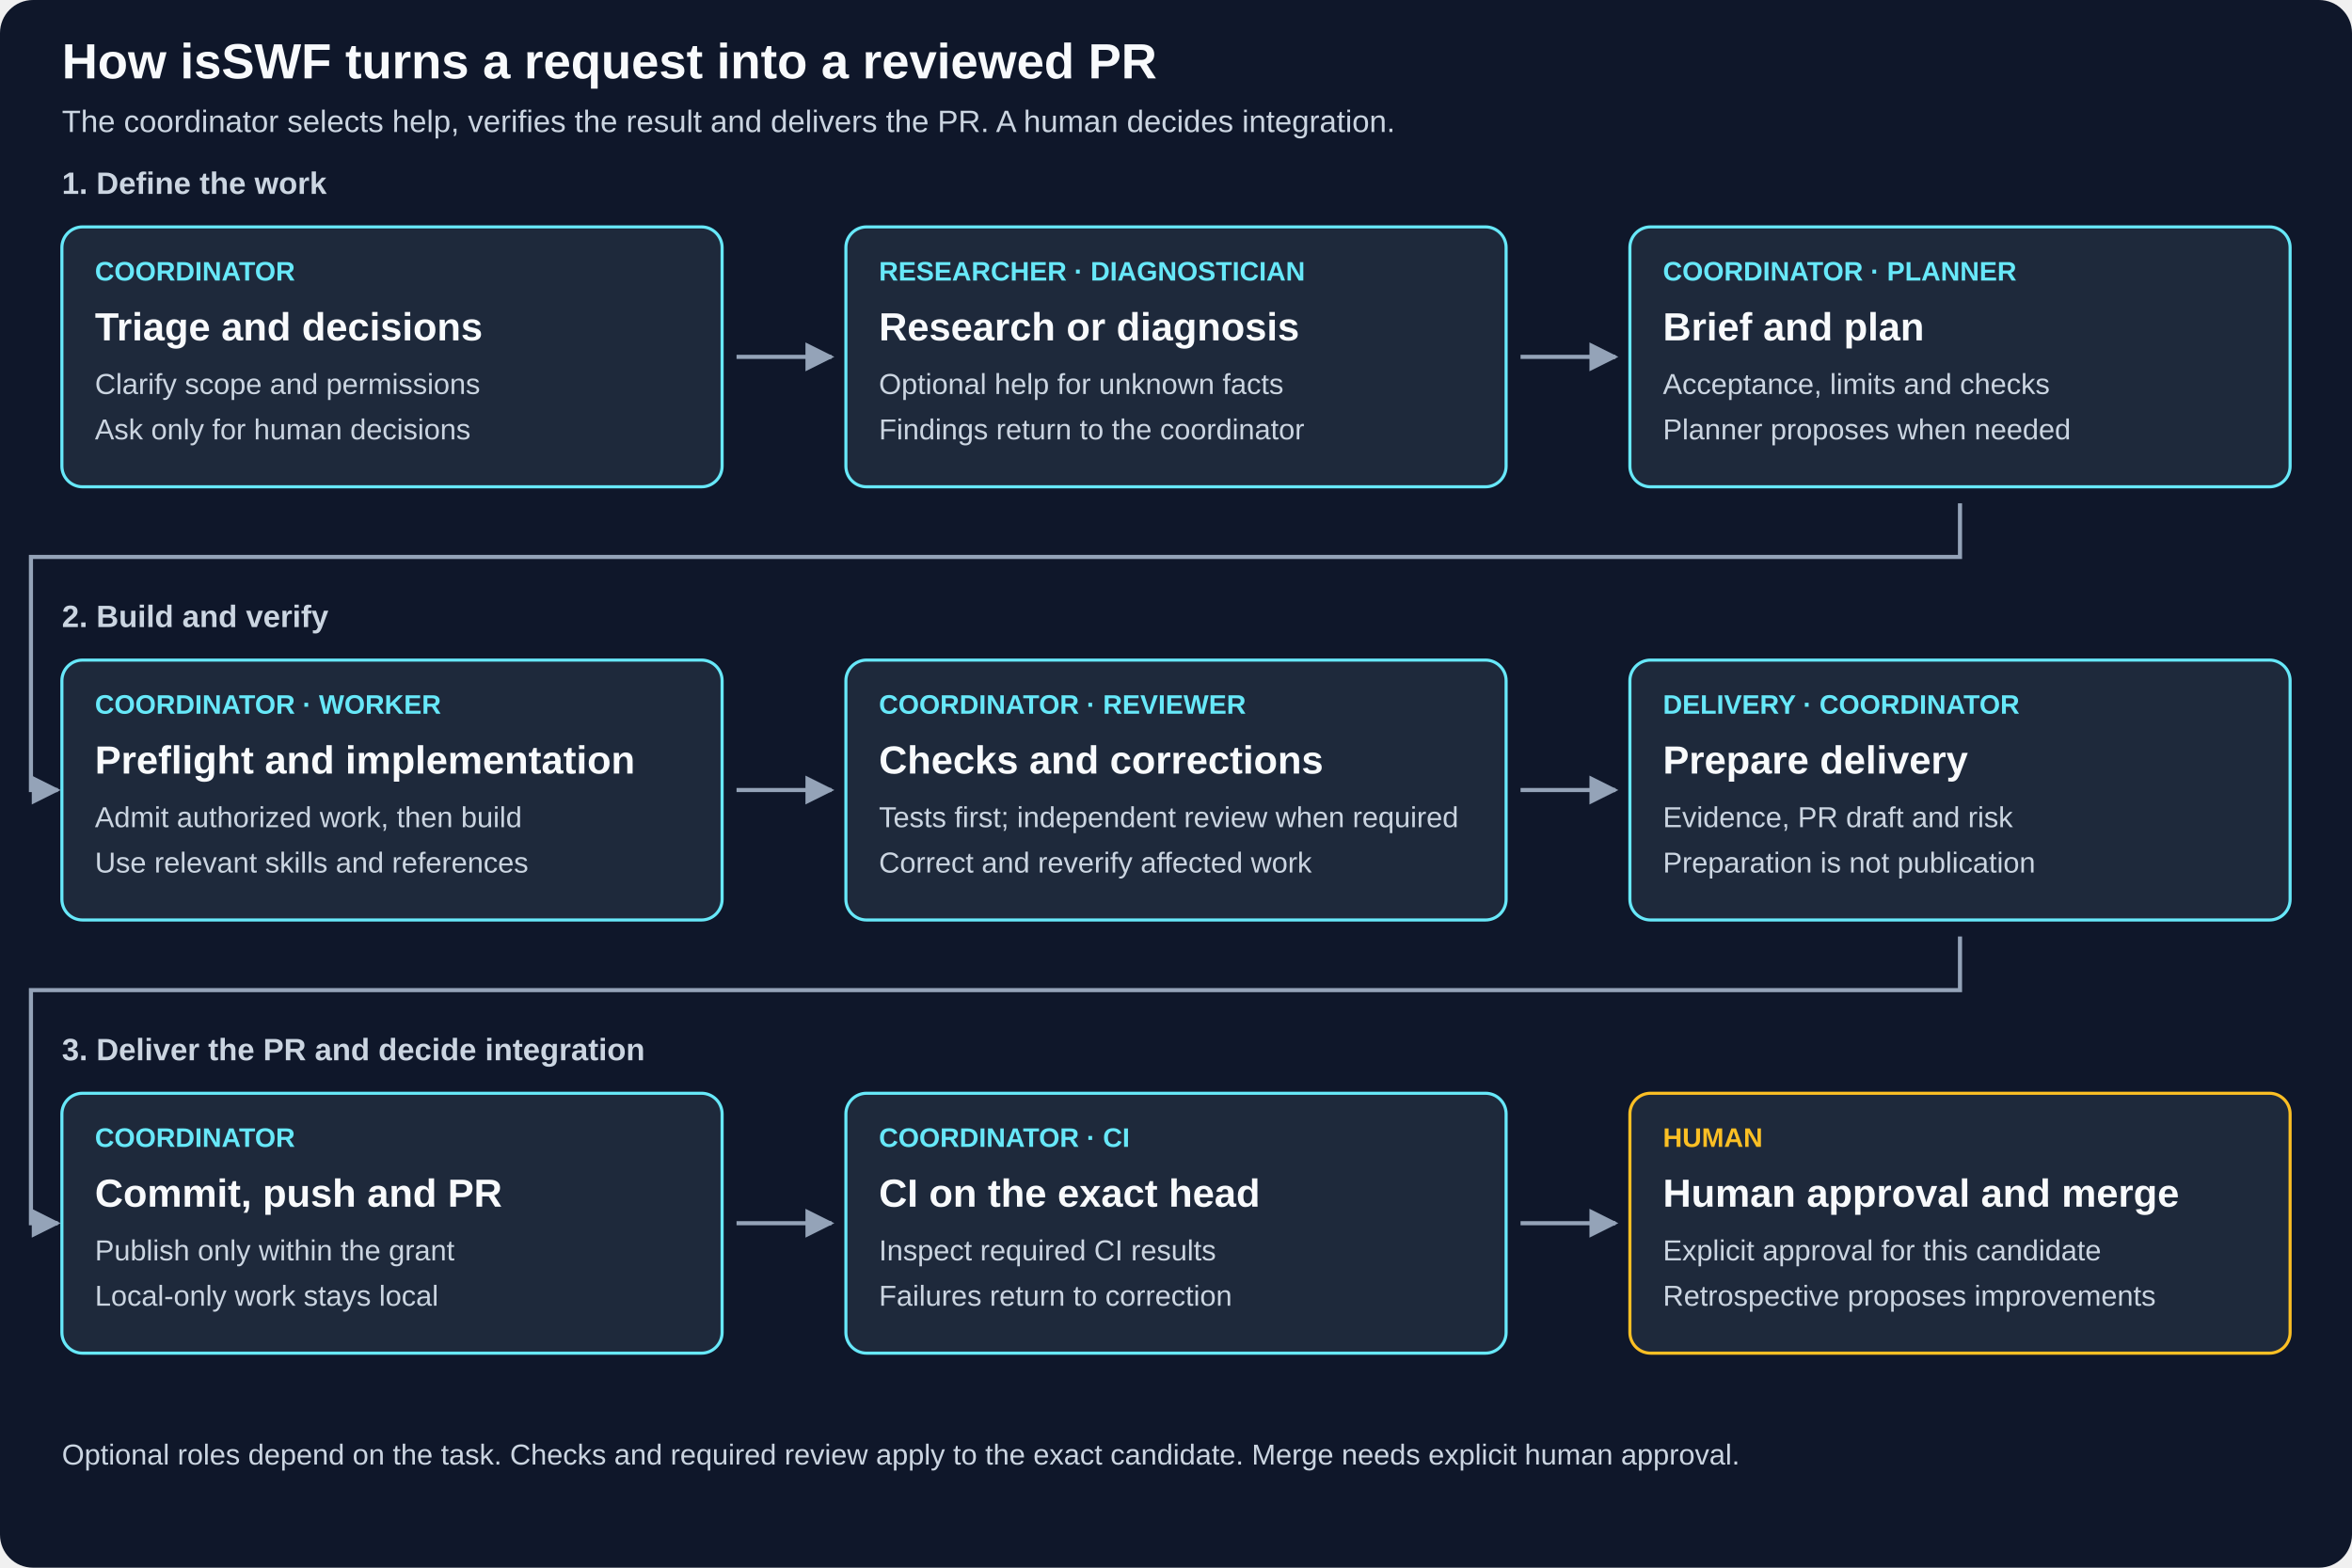
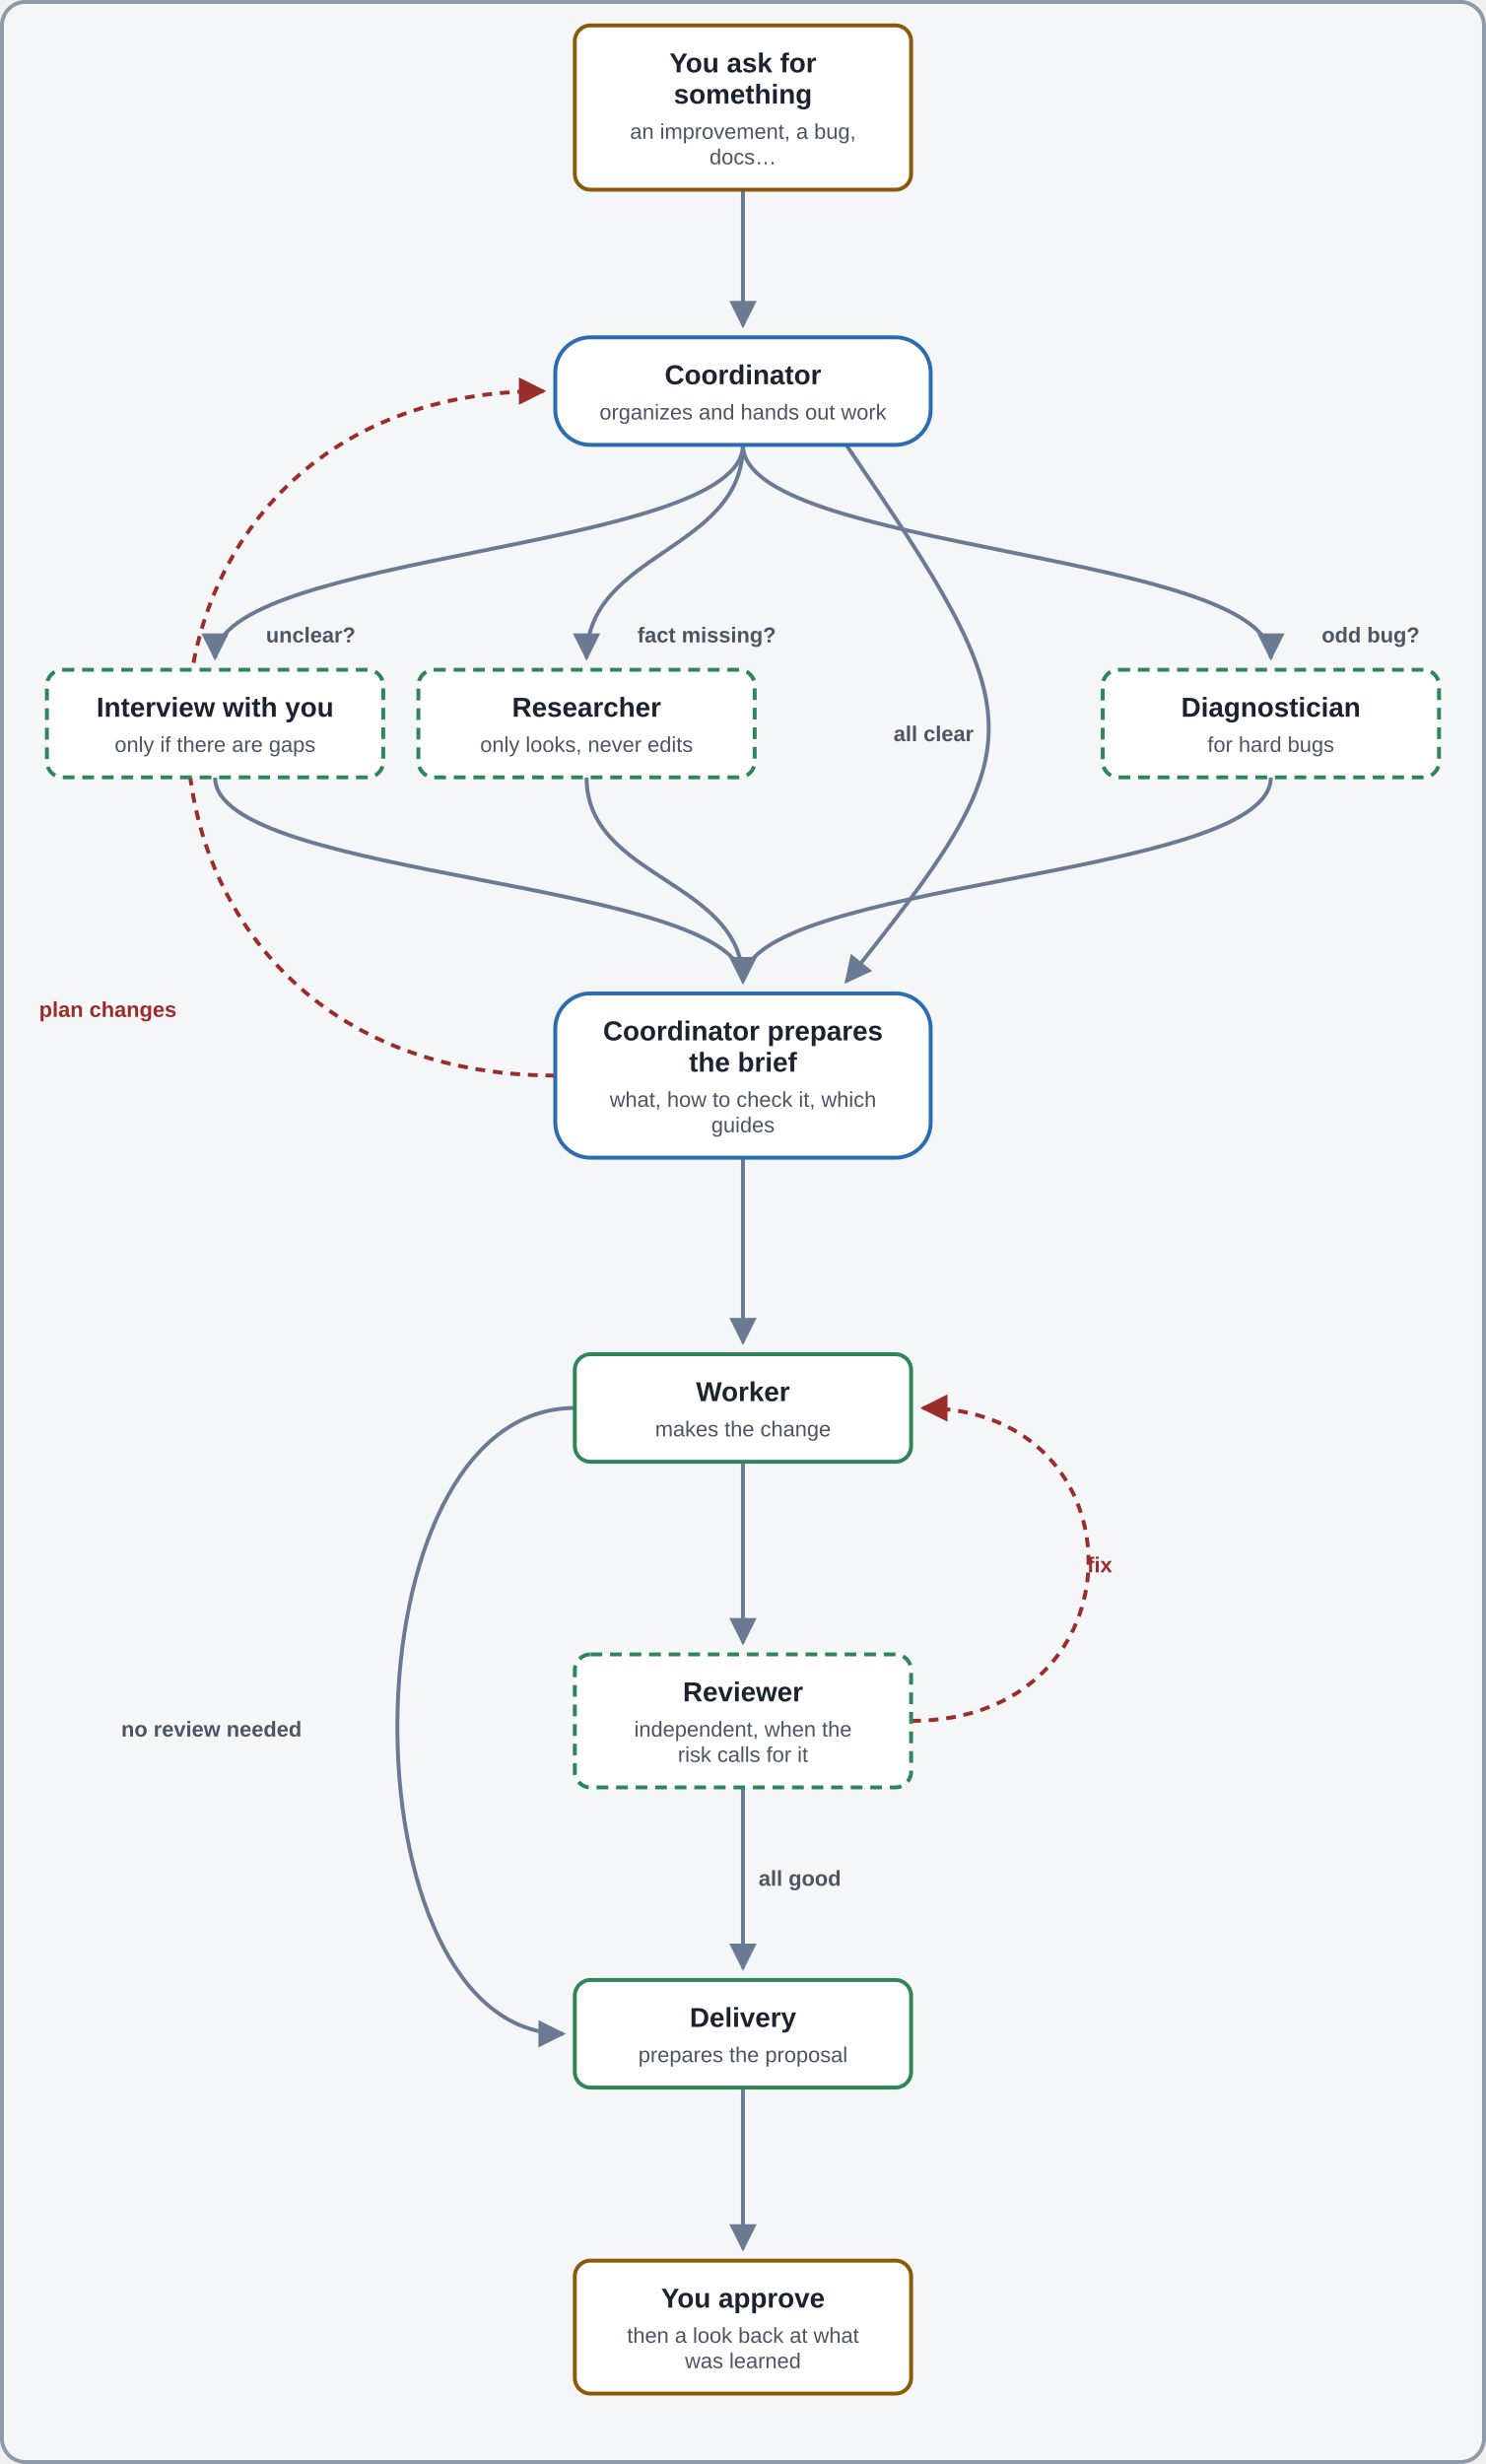
- <svg xmlns="http://www.w3.org/2000/svg" width="1140" height="760" viewBox="0 0 1140 760" role="img" aria-labelledby="title description" xml:lang="en">
+ <svg xmlns="http://www.w3.org/2000/svg" width="760" height="1260" viewBox="0 0 760 1260" role="img" aria-labelledby="t d" xml:lang="en">
  <defs>
-     <marker id="arrow" viewBox="0 0 10 10" refX="9" refY="5" markerWidth="7" markerHeight="7" orient="auto-start-reverse">
-       <path d="M0 0L10 5L0 10Z" fill="#94a3b8" />
+     <marker id="a" viewBox="0 0 10 10" refX="9" refY="5" markerWidth="7" markerHeight="7" orient="auto">
+       <path d="M0,0 L10,5 L0,10z" fill="#6b7a93" />
+     </marker>
+     <marker id="al" viewBox="0 0 10 10" refX="9" refY="5" markerWidth="7" markerHeight="7" orient="auto">
+       <path d="M0,0 L10,5 L0,10z" fill="#9b2c2c" />
    </marker>
  </defs>
-   <rect width="1140" height="760" rx="16" fill="#0f172a" />
+   <rect x="1" y="1" width="758" height="1258" rx="12" fill="#f5f6f8" stroke="#8e99aa" stroke-width="2" />
  <g font-family="Arial, Helvetica, sans-serif">
-     <text x="30" y="38" fill="#f8fafc" font-size="24" font-weight="700">How isSWF turns a request into a reviewed PR</text>
-     <text x="30" y="64" fill="#cbd5e1" font-size="15">The coordinator selects help, verifies the result and delivers the PR. A human decides integration.</text>
-     <text x="30" y="94" fill="#cbd5e1" font-size="15" font-weight="700">1. Define the work</text>
-     <rect x="30" y="110" width="320" height="126" rx="10" fill="#1e293b" stroke="#67e8f9" stroke-width="1.5" />
-     <text x="46" y="136" fill="#67e8f9" font-size="13" font-weight="700">COORDINATOR</text>
-     <text x="46" y="165" fill="#f8fafc" font-size="19" font-weight="700">Triage and decisions</text>
-     <text x="46" y="191" fill="#cbd5e1" font-size="14">Clarify scope and permissions</text>
-     <text x="46" y="213" fill="#cbd5e1" font-size="14">Ask only for human decisions</text>
-     <path d="M357 173H403" fill="none" stroke="#94a3b8" stroke-width="2" marker-end="url(#arrow)" />
-     <rect x="410" y="110" width="320" height="126" rx="10" fill="#1e293b" stroke="#67e8f9" stroke-width="1.5" />
-     <text x="426" y="136" fill="#67e8f9" font-size="13" font-weight="700">RESEARCHER · DIAGNOSTICIAN</text>
-     <text x="426" y="165" fill="#f8fafc" font-size="19" font-weight="700">Research or diagnosis</text>
-     <text x="426" y="191" fill="#cbd5e1" font-size="14">Optional help for unknown facts</text>
-     <text x="426" y="213" fill="#cbd5e1" font-size="14">Findings return to the coordinator</text>
-     <path d="M737 173H783" fill="none" stroke="#94a3b8" stroke-width="2" marker-end="url(#arrow)" />
-     <rect x="790" y="110" width="320" height="126" rx="10" fill="#1e293b" stroke="#67e8f9" stroke-width="1.5" />
-     <text x="806" y="136" fill="#67e8f9" font-size="13" font-weight="700">COORDINATOR · PLANNER</text>
-     <text x="806" y="165" fill="#f8fafc" font-size="19" font-weight="700">Brief and plan</text>
-     <text x="806" y="191" fill="#cbd5e1" font-size="14">Acceptance, limits and checks</text>
-     <text x="806" y="213" fill="#cbd5e1" font-size="14">Planner proposes when needed</text>
-     <path d="M950 244V270H15V383H28" fill="none" stroke="#94a3b8" stroke-width="2" marker-end="url(#arrow)" />
-     <text x="30" y="304" fill="#cbd5e1" font-size="15" font-weight="700">2. Build and verify</text>
-     <rect x="30" y="320" width="320" height="126" rx="10" fill="#1e293b" stroke="#67e8f9" stroke-width="1.5" />
-     <text x="46" y="346" fill="#67e8f9" font-size="13" font-weight="700">COORDINATOR · WORKER</text>
-     <text x="46" y="375" fill="#f8fafc" font-size="19" font-weight="700">Preflight and implementation</text>
-     <text x="46" y="401" fill="#cbd5e1" font-size="14">Admit authorized work, then build</text>
-     <text x="46" y="423" fill="#cbd5e1" font-size="14">Use relevant skills and references</text>
-     <path d="M357 383H403" fill="none" stroke="#94a3b8" stroke-width="2" marker-end="url(#arrow)" />
-     <rect x="410" y="320" width="320" height="126" rx="10" fill="#1e293b" stroke="#67e8f9" stroke-width="1.5" />
-     <text x="426" y="346" fill="#67e8f9" font-size="13" font-weight="700">COORDINATOR · REVIEWER</text>
-     <text x="426" y="375" fill="#f8fafc" font-size="19" font-weight="700">Checks and corrections</text>
-     <text x="426" y="401" fill="#cbd5e1" font-size="14">Tests first; independent review when required</text>
-     <text x="426" y="423" fill="#cbd5e1" font-size="14">Correct and reverify affected work</text>
-     <path d="M737 383H783" fill="none" stroke="#94a3b8" stroke-width="2" marker-end="url(#arrow)" />
-     <rect x="790" y="320" width="320" height="126" rx="10" fill="#1e293b" stroke="#67e8f9" stroke-width="1.5" />
-     <text x="806" y="346" fill="#67e8f9" font-size="13" font-weight="700">DELIVERY · COORDINATOR</text>
-     <text x="806" y="375" fill="#f8fafc" font-size="19" font-weight="700">Prepare delivery</text>
-     <text x="806" y="401" fill="#cbd5e1" font-size="14">Evidence, PR draft and risk</text>
-     <text x="806" y="423" fill="#cbd5e1" font-size="14">Preparation is not publication</text>
-     <path d="M950 454V480H15V593H28" fill="none" stroke="#94a3b8" stroke-width="2" marker-end="url(#arrow)" />
-     <text x="30" y="514" fill="#cbd5e1" font-size="15" font-weight="700">3. Deliver the PR and decide integration</text>
-     <rect x="30" y="530" width="320" height="126" rx="10" fill="#1e293b" stroke="#67e8f9" stroke-width="1.5" />
-     <text x="46" y="556" fill="#67e8f9" font-size="13" font-weight="700">COORDINATOR</text>
-     <text x="46" y="585" fill="#f8fafc" font-size="19" font-weight="700">Commit, push and PR</text>
-     <text x="46" y="611" fill="#cbd5e1" font-size="14">Publish only within the grant</text>
-     <text x="46" y="633" fill="#cbd5e1" font-size="14">Local-only work stays local</text>
-     <path d="M357 593H403" fill="none" stroke="#94a3b8" stroke-width="2" marker-end="url(#arrow)" />
-     <rect x="410" y="530" width="320" height="126" rx="10" fill="#1e293b" stroke="#67e8f9" stroke-width="1.5" />
-     <text x="426" y="556" fill="#67e8f9" font-size="13" font-weight="700">COORDINATOR · CI</text>
-     <text x="426" y="585" fill="#f8fafc" font-size="19" font-weight="700">CI on the exact head</text>
-     <text x="426" y="611" fill="#cbd5e1" font-size="14">Inspect required CI results</text>
-     <text x="426" y="633" fill="#cbd5e1" font-size="14">Failures return to correction</text>
-     <path d="M737 593H783" fill="none" stroke="#94a3b8" stroke-width="2" marker-end="url(#arrow)" />
-     <rect x="790" y="530" width="320" height="126" rx="10" fill="#1e293b" stroke="#fbbf24" stroke-width="1.5" />
-     <text x="806" y="556" fill="#fbbf24" font-size="13" font-weight="700">HUMAN</text>
-     <text x="806" y="585" fill="#f8fafc" font-size="19" font-weight="700">Human approval and merge</text>
-     <text x="806" y="611" fill="#cbd5e1" font-size="14">Explicit approval for this candidate</text>
-     <text x="806" y="633" fill="#cbd5e1" font-size="14">Retrospective proposes improvements</text>
-     <text x="30" y="710" fill="#cbd5e1" font-size="14">Optional roles depend on the task. Checks and required review apply to the exact candidate. Merge needs explicit human approval.</text>
+     <g text-anchor="start">
+       <path d="M380,97 C380,131.8 380,131.8 380,166.5" fill="none" stroke="#6b7a93" stroke-width="2" marker-end="url(#a)" />
+       <path d="M380,227.5 C380,282 110,282 110,336.5" fill="none" stroke="#6b7a93" stroke-width="2" marker-end="url(#a)" />
+       <path d="M380,227.5 C380,282 300,282 300,336.5" fill="none" stroke="#6b7a93" stroke-width="2" marker-end="url(#a)" />
+       <path d="M380,227.5 C380,282 650,282 650,336.5" fill="none" stroke="#6b7a93" stroke-width="2" marker-end="url(#a)" />
+       <path d="M432.8,227.5 C530,370 530,380 432.8,502" fill="none" stroke="#6b7a93" stroke-width="2" marker-end="url(#a)" />
+       <path d="M110,397.5 C110,449.8 380,449.8 380,502" fill="none" stroke="#6b7a93" stroke-width="2" marker-end="url(#a)" />
+       <path d="M300,397.5 C300,449.8 380,449.8 380,502" fill="none" stroke="#6b7a93" stroke-width="2" marker-end="url(#a)" />
+       <path d="M650,397.5 C650,449.8 380,449.8 380,502" fill="none" stroke="#6b7a93" stroke-width="2" marker-end="url(#a)" />
+       <path d="M380,592 C380,639.3 380,639.3 380,686.5" fill="none" stroke="#6b7a93" stroke-width="2" marker-end="url(#a)" />
+       <path d="M380,747.5 C380,793.8 380,793.8 380,840" fill="none" stroke="#6b7a93" stroke-width="2" marker-end="url(#a)" />
+       <path d="M294,720 C174,720 174,1040 288,1040" fill="none" stroke="#6b7a93" stroke-width="2" marker-end="url(#a)" />
+       <path d="M466,880 C586,880 586,720 472,720" fill="none" stroke="#9b2c2c" stroke-width="2" stroke-dasharray="5 4" marker-end="url(#al)" />
+       <path d="M380,914 C380,960.3 380,960.3 380,1006.5" fill="none" stroke="#6b7a93" stroke-width="2" marker-end="url(#a)" />
+       <path d="M380,1067.5 C380,1108.8 380,1108.8 380,1150" fill="none" stroke="#6b7a93" stroke-width="2" marker-end="url(#a)" />
+       <path d="M284,550 C34,550 34,200 278,200" fill="none" stroke="#9b2c2c" stroke-width="2" stroke-dasharray="5 4" marker-end="url(#al)" />
+       <text x="136" y="328.5" fill="#4b5563" font-size="11" font-weight="600">unclear?</text>
+       <text x="326" y="328.5" fill="#4b5563" font-size="11" font-weight="600">fact missing?</text>
+       <text x="676" y="328.5" fill="#4b5563" font-size="11" font-weight="600">odd bug?</text>
+       <text x="498" y="379" text-anchor="end" fill="#4b5563" font-size="11" font-weight="600">all clear</text>
+       <text x="62" y="888" fill="#4b5563" font-size="11" font-weight="600">no review needed</text>
+       <text x="556" y="804" fill="#9b2c2c" font-size="11" font-weight="600">fix</text>
+       <text x="388" y="964.3" fill="#4b5563" font-size="11" font-weight="600">all good</text>
+       <text x="20" y="520" fill="#9b2c2c" font-size="11" font-weight="600">plan changes</text>
+     </g>
+     <g text-anchor="middle">
+       <rect x="294" y="13" width="172" height="84" rx="8" fill="#ffffff" stroke="#8a5a0b" stroke-width="2" />
+       <text x="380" y="37" font-size="14" font-weight="700" fill="#1b2230">You ask for</text>
+       <text x="380" y="53" font-size="14" font-weight="700" fill="#1b2230">something</text>
+       <text x="380" y="71" font-size="11" fill="#4b5563">an improvement, a bug,</text>
+       <text x="380" y="84" font-size="11" fill="#4b5563">docs…</text>
+       <rect x="284" y="172.5" width="192" height="55" rx="18" fill="#ffffff" stroke="#2b6cb0" stroke-width="2" />
+       <text x="380" y="196.5" font-size="14" font-weight="700" fill="#1b2230">Coordinator</text>
+       <text x="380" y="214.5" font-size="11" fill="#4b5563">organizes and hands out work</text>
+       <rect x="24" y="342.5" width="172" height="55" rx="8" fill="#ffffff" stroke="#2f855a" stroke-width="2" stroke-dasharray="6 4" />
+       <text x="110" y="366.5" font-size="14" font-weight="700" fill="#1b2230">Interview with you</text>
+       <text x="110" y="384.5" font-size="11" fill="#4b5563">only if there are gaps</text>
+       <rect x="214" y="342.5" width="172" height="55" rx="8" fill="#ffffff" stroke="#2f855a" stroke-width="2" stroke-dasharray="6 4" />
+       <text x="300" y="366.5" font-size="14" font-weight="700" fill="#1b2230">Researcher</text>
+       <text x="300" y="384.5" font-size="11" fill="#4b5563">only looks, never edits</text>
+       <rect x="564" y="342.5" width="172" height="55" rx="8" fill="#ffffff" stroke="#2f855a" stroke-width="2" stroke-dasharray="6 4" />
+       <text x="650" y="366.5" font-size="14" font-weight="700" fill="#1b2230">Diagnostician</text>
+       <text x="650" y="384.5" font-size="11" fill="#4b5563">for hard bugs</text>
+       <rect x="284" y="508" width="192" height="84" rx="18" fill="#ffffff" stroke="#2b6cb0" stroke-width="2" />
+       <text x="380" y="532" font-size="14" font-weight="700" fill="#1b2230">Coordinator prepares</text>
+       <text x="380" y="548" font-size="14" font-weight="700" fill="#1b2230">the brief</text>
+       <text x="380" y="566" font-size="11" fill="#4b5563">what, how to check it, which</text>
+       <text x="380" y="579" font-size="11" fill="#4b5563">guides</text>
+       <rect x="294" y="692.5" width="172" height="55" rx="8" fill="#ffffff" stroke="#2f855a" stroke-width="2" />
+       <text x="380" y="716.5" font-size="14" font-weight="700" fill="#1b2230">Worker</text>
+       <text x="380" y="734.5" font-size="11" fill="#4b5563">makes the change</text>
+       <rect x="294" y="846" width="172" height="68" rx="8" fill="#ffffff" stroke="#2f855a" stroke-width="2" stroke-dasharray="6 4" />
+       <text x="380" y="870" font-size="14" font-weight="700" fill="#1b2230">Reviewer</text>
+       <text x="380" y="888" font-size="11" fill="#4b5563">independent, when the</text>
+       <text x="380" y="901" font-size="11" fill="#4b5563">risk calls for it</text>
+       <rect x="294" y="1012.5" width="172" height="55" rx="8" fill="#ffffff" stroke="#2f855a" stroke-width="2" />
+       <text x="380" y="1036.5" font-size="14" font-weight="700" fill="#1b2230">Delivery</text>
+       <text x="380" y="1054.5" font-size="11" fill="#4b5563">prepares the proposal</text>
+       <rect x="294" y="1156" width="172" height="68" rx="8" fill="#ffffff" stroke="#8a5a0b" stroke-width="2" />
+       <text x="380" y="1180" font-size="14" font-weight="700" fill="#1b2230">You approve</text>
+       <text x="380" y="1198" font-size="11" fill="#4b5563">then a look back at what</text>
+       <text x="380" y="1211" font-size="11" fill="#4b5563">was learned</text>
+     </g>
  </g>
</svg>
